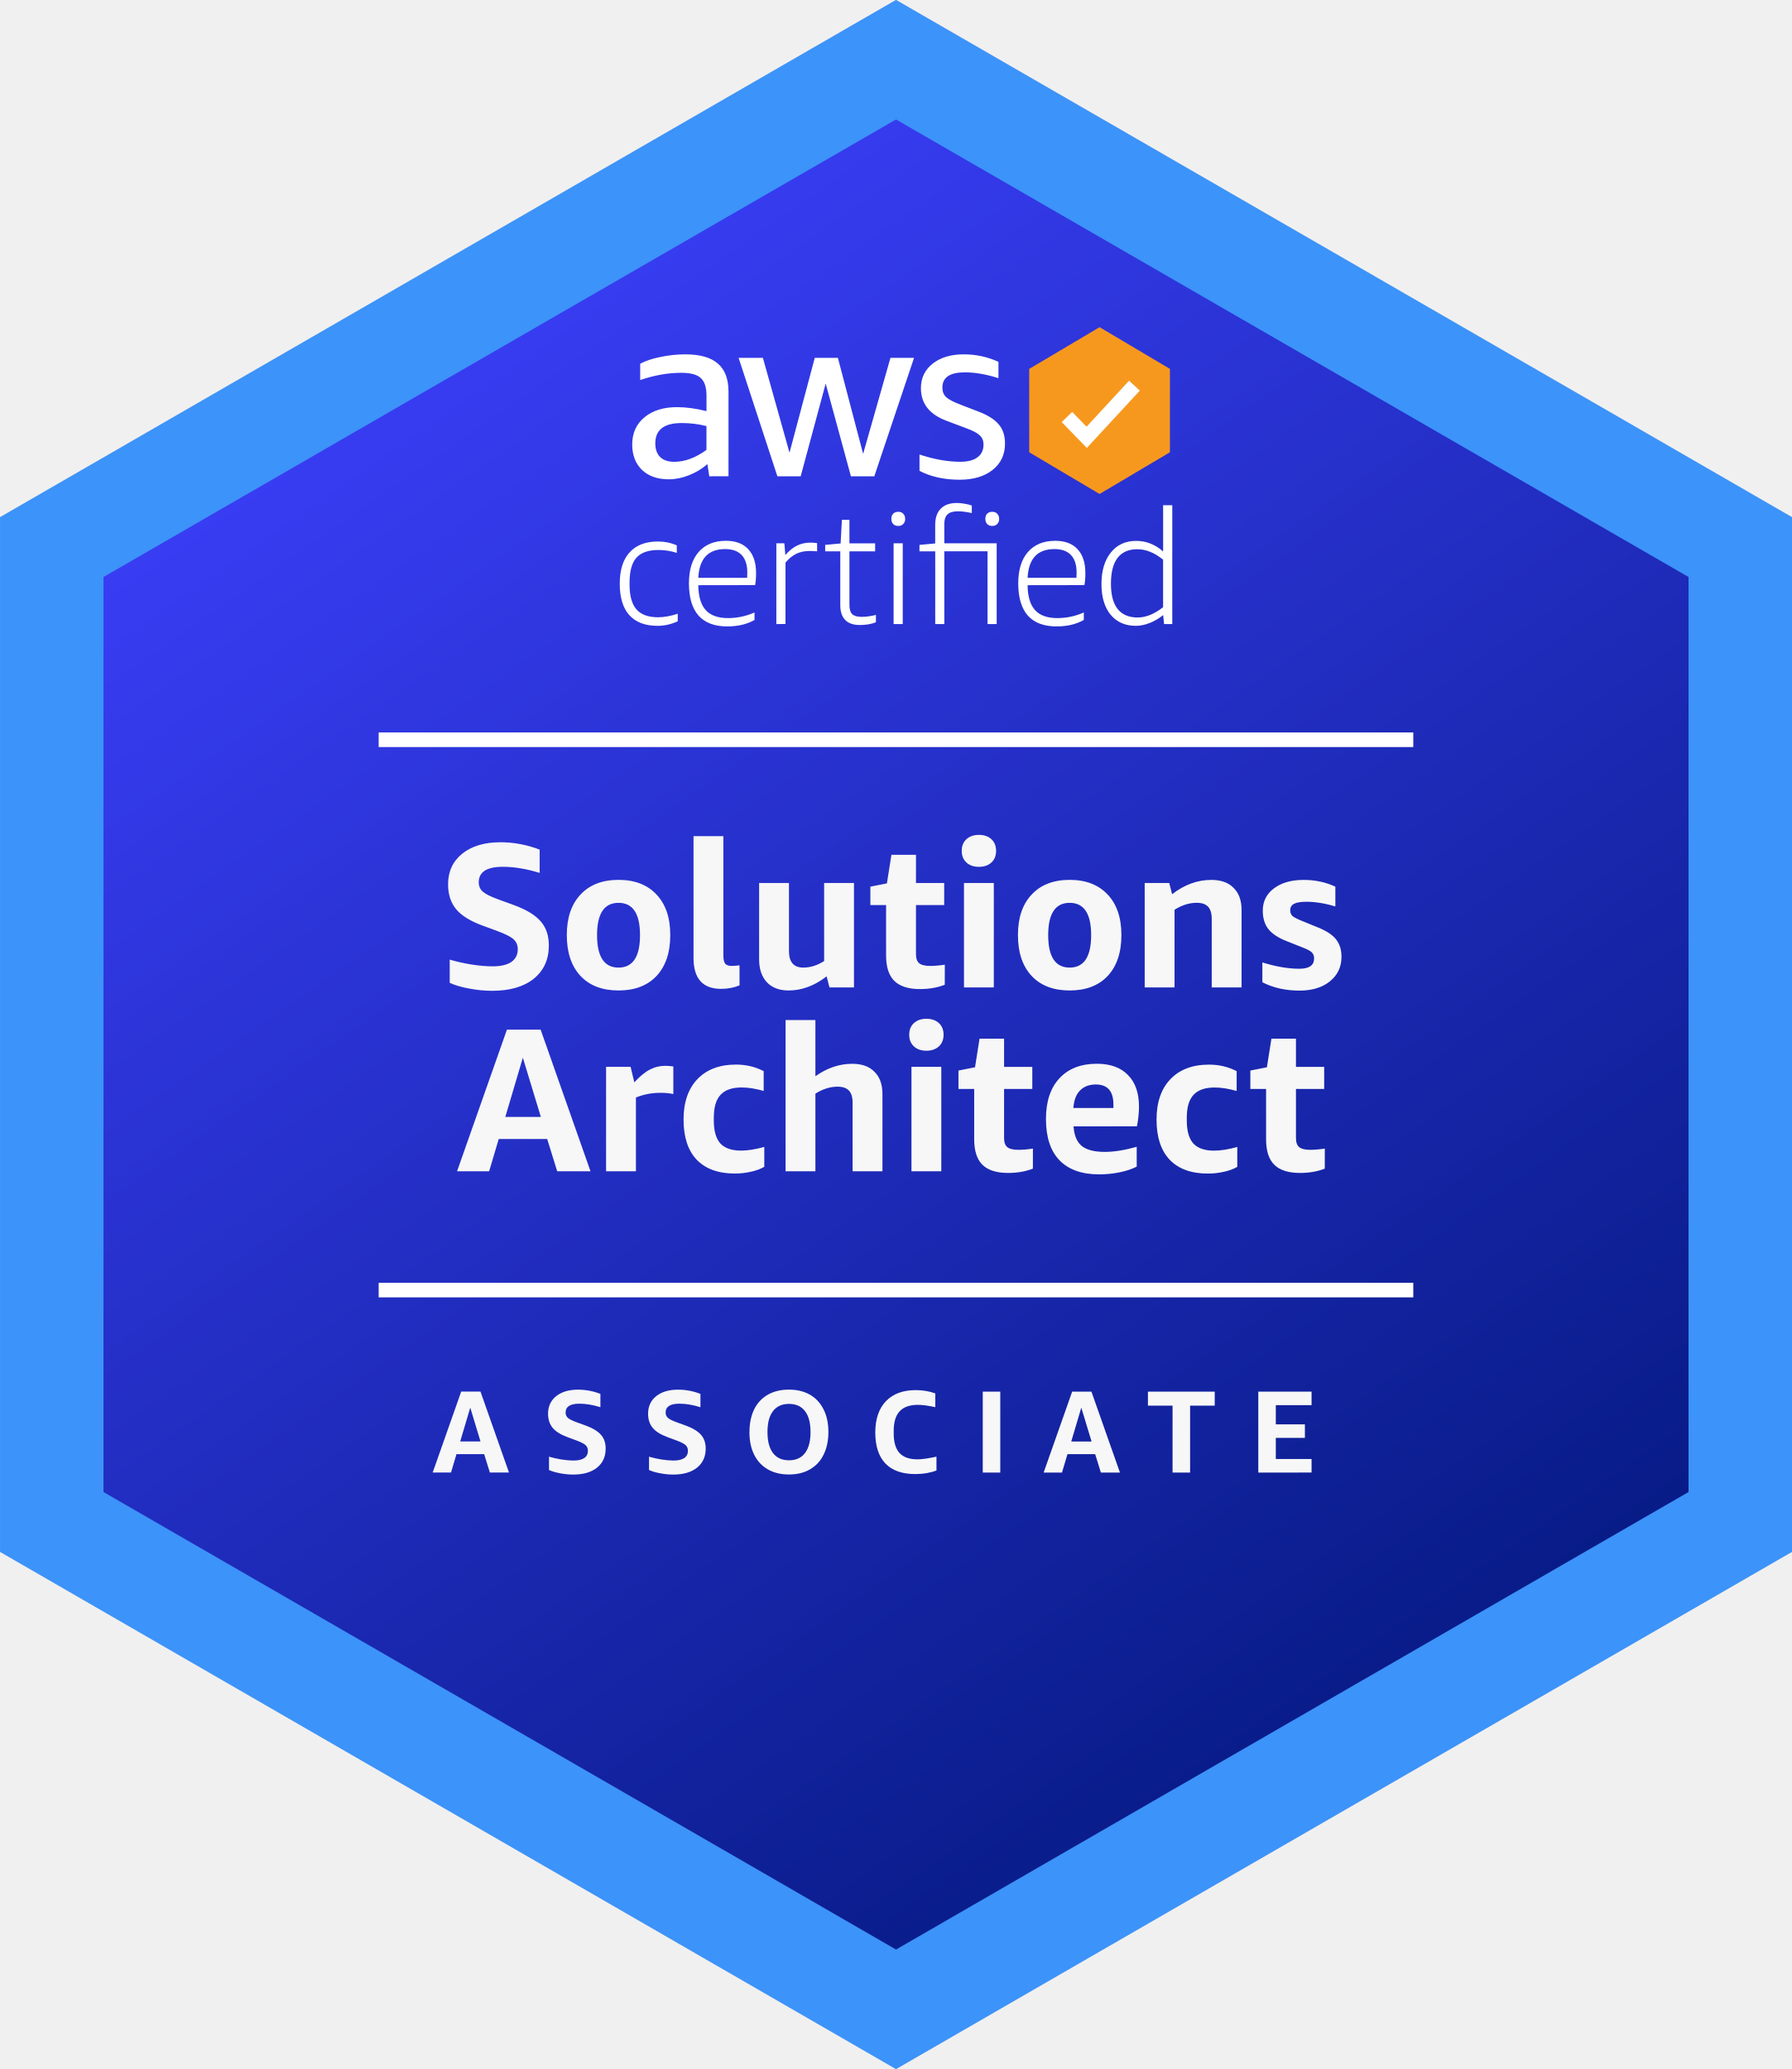
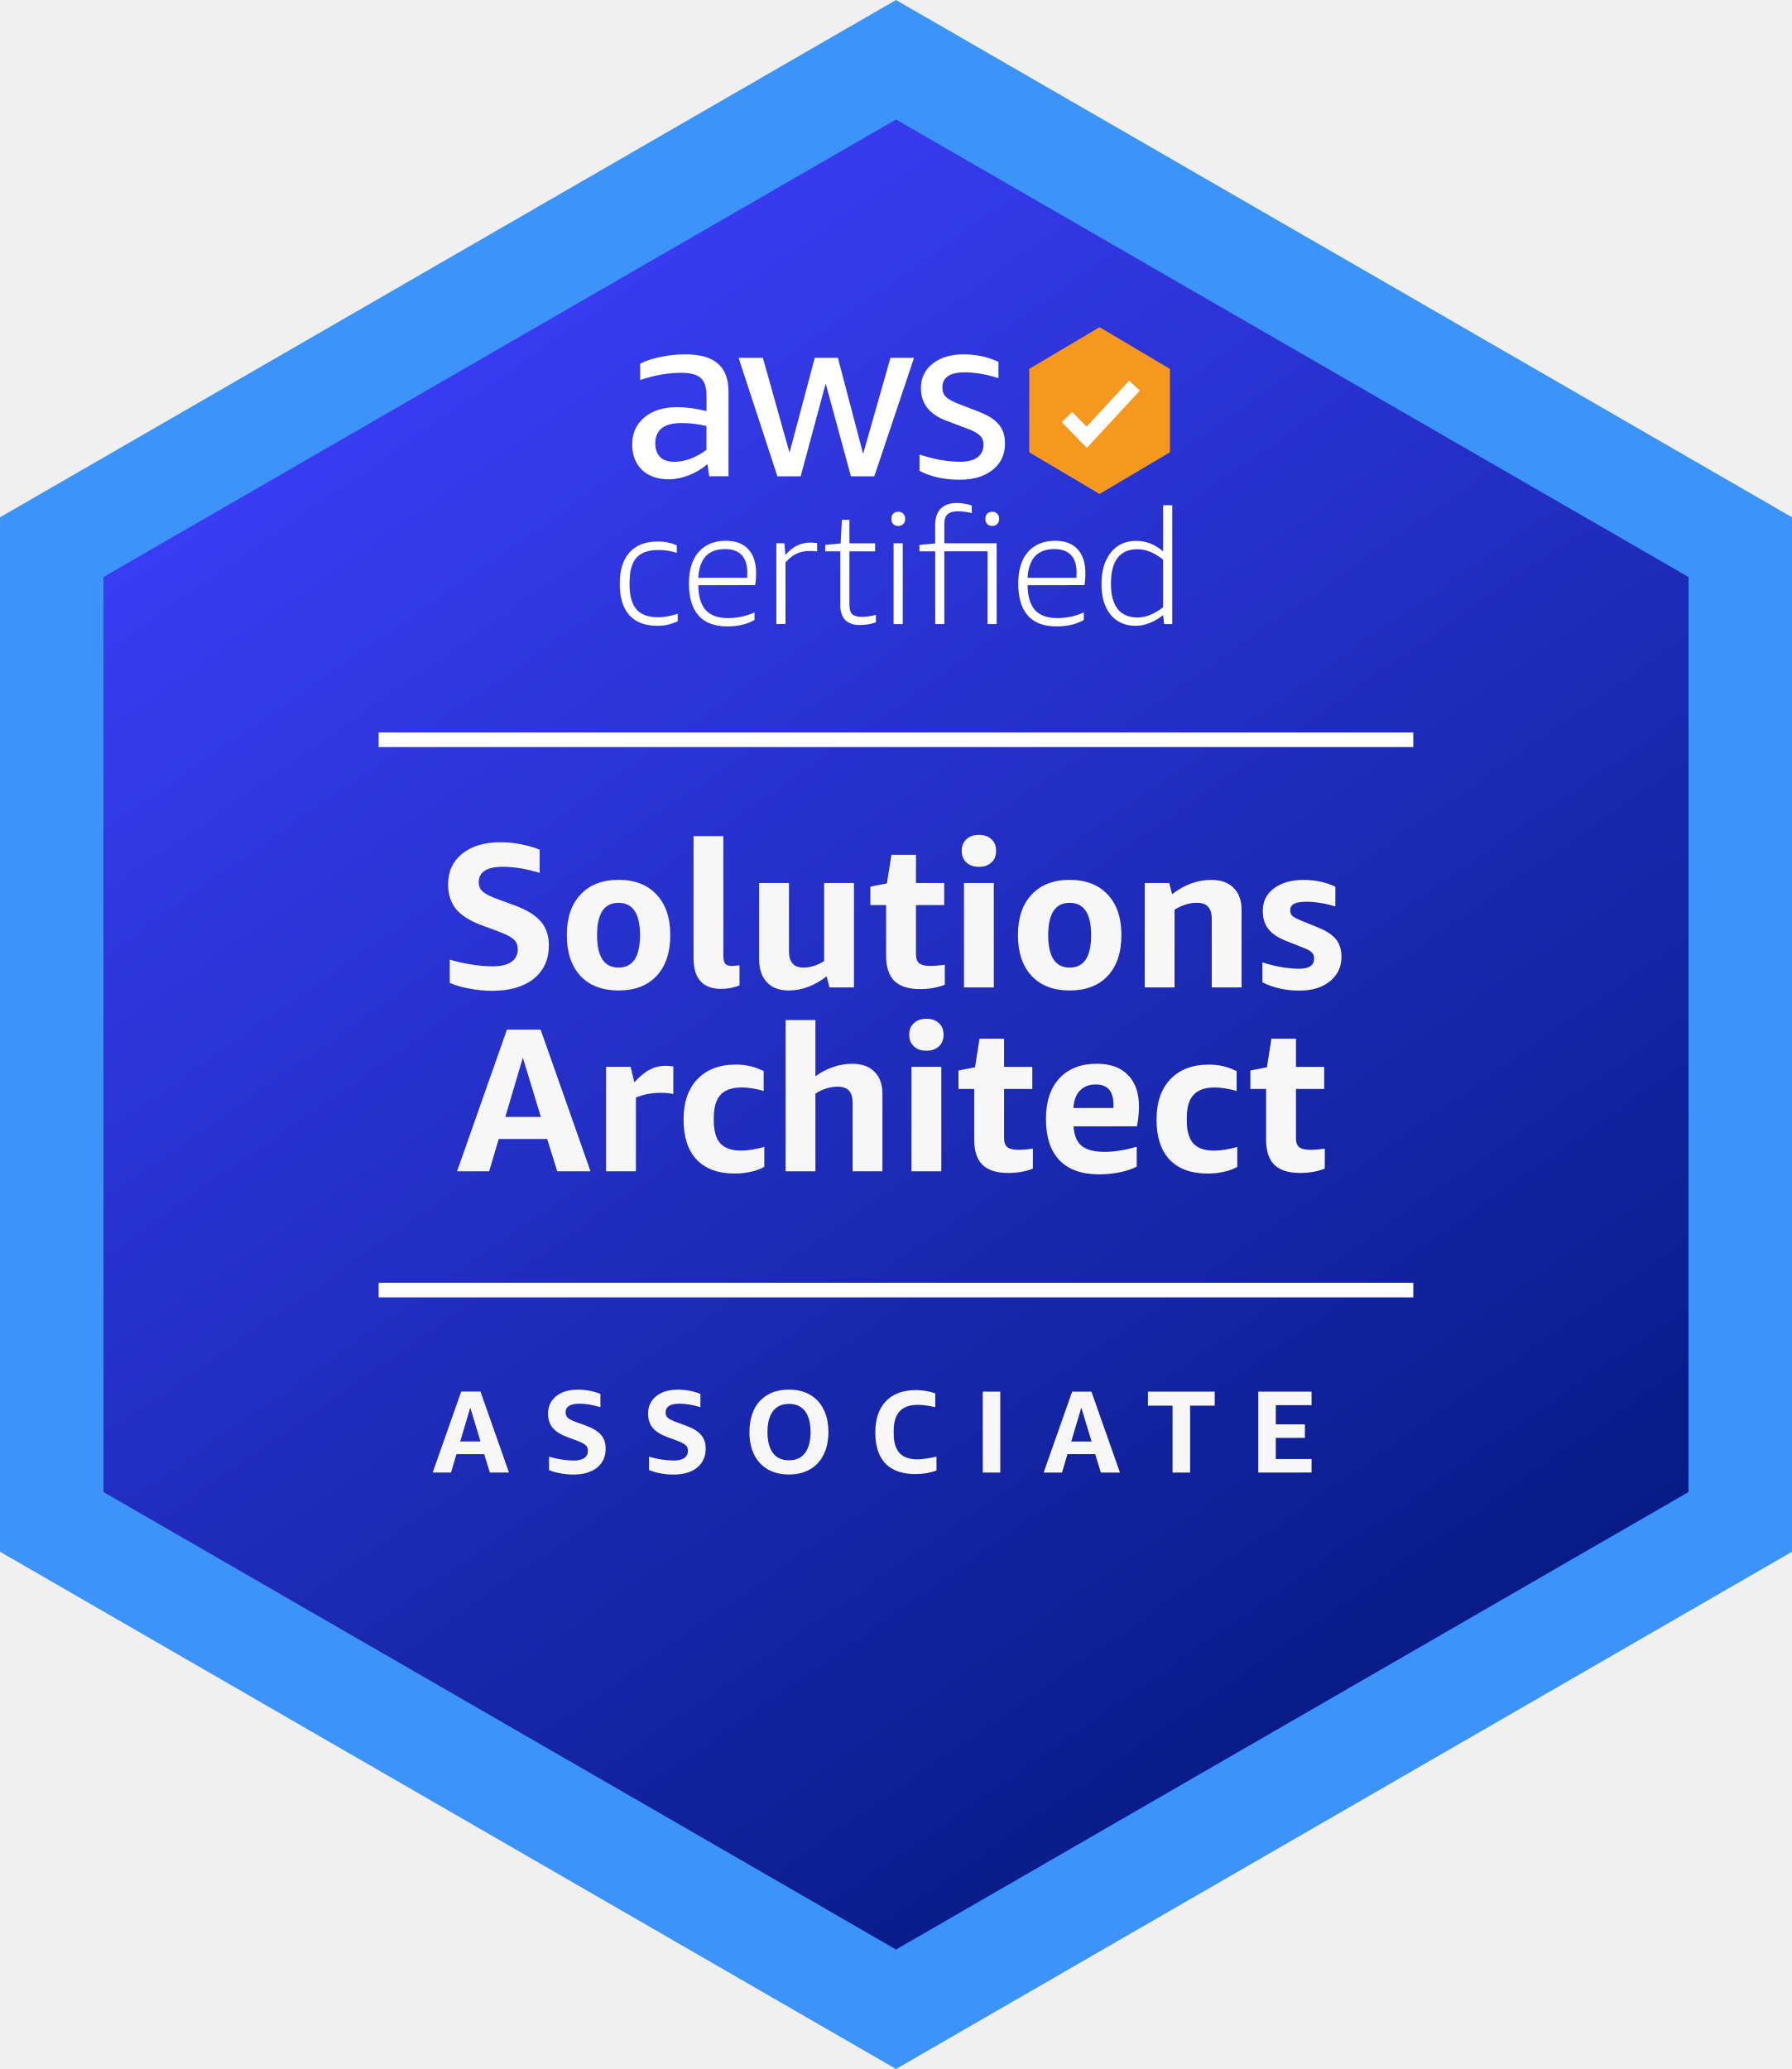
<svg xmlns="http://www.w3.org/2000/svg" xmlns:xlink="http://www.w3.org/1999/xlink" width="4.33cm" height="5cm" viewBox="0 0 43.301 50" version="1.1" id="svg1" xml:space="preserve">
  <defs id="defs1">
-     <linearGradient id="linearGradient13">
-       <stop style="stop-color:#5534bb;stop-opacity:1;" offset="0" id="stop12" />
-       <stop style="stop-color:#341185;stop-opacity:1;" offset="1" id="stop13" />
-     </linearGradient>
-     <linearGradient id="linearGradient11">
-       <stop style="stop-color:#59646f;stop-opacity:1;" offset="0" id="stop10" />
-       <stop style="stop-color:#222f40;stop-opacity:1;" offset="1" id="stop11" />
-     </linearGradient>
-     <linearGradient id="linearGradient9">
-       <stop style="stop-color:#008397;stop-opacity:1;" offset="0" id="stop8" />
-       <stop style="stop-color:#00597c;stop-opacity:1;" offset="1" id="stop9" />
-     </linearGradient>
    <rect x="47" y="68.5" width="94.5" height="49" id="rect3" />
    <linearGradient id="linearGradient2">
      <stop style="stop-color:#3a3ef7;stop-opacity:1;" offset="0" id="stop2" />
      <stop style="stop-color:#061a83;stop-opacity:1;" offset="1" id="stop3" />
    </linearGradient>
-     <linearGradient xlink:href="#linearGradient9" id="linearGradient3" x1="7.086" y1="-1.946" x2="19.173" y2="15.44" gradientUnits="userSpaceOnUse" />
    <linearGradient xlink:href="#linearGradient2" id="linearGradient3-9" x1="7.086" y1="-1.946" x2="19.173" y2="15.44" gradientUnits="userSpaceOnUse" />
-     <linearGradient xlink:href="#linearGradient11" id="linearGradient3-1" x1="7.086" y1="-1.946" x2="19.173" y2="15.44" gradientUnits="userSpaceOnUse" />
-     <linearGradient xlink:href="#linearGradient13" id="linearGradient3-3" x1="7.086" y1="-1.946" x2="19.173" y2="15.44" gradientUnits="userSpaceOnUse" />
  </defs>
  <g id="layer1" transform="translate(-3.350001)">
-     <path style="display:inline;fill:url(#linearGradient3);fill-opacity:1;stroke:#15caf7;stroke-width:1.226;stroke-dasharray:none;stroke-opacity:1" id="path1" d="M 23.101,12.523 13.097,18.299 3.093,12.523 3.093,0.971 13.097,-4.805 23.101,0.971 Z" transform="matrix(2.039204,0,0,2.039204,-1.706562,11.24175)" />
-     <path style="display:inline;fill:url(#linearGradient3-3);fill-opacity:1;stroke:#7b78fa;stroke-width:1.226;stroke-dasharray:none;stroke-opacity:1" id="path1-00" d="M 23.101,12.523 13.097,18.299 3.093,12.523 3.093,0.971 13.097,-4.805 23.101,0.971 Z" transform="matrix(2.039204,0,0,2.039204,-1.70656,11.24175)" />
-     <path style="display:inline;fill:url(#linearGradient3-1);fill-opacity:1;stroke:#d5dbdb;stroke-width:1.226;stroke-dasharray:none;stroke-opacity:1" id="path1-0" d="M 23.101,12.523 13.097,18.299 3.093,12.523 3.093,0.971 13.097,-4.805 23.101,0.971 Z" transform="matrix(2.039204,0,0,2.039204,-1.70656,11.24175)" />
-     <path style="display:inline;fill:url(#linearGradient3-9);fill-opacity:1;stroke:#3c93f9;stroke-width:1.226;stroke-dasharray:none;stroke-opacity:1" id="path1-7" d="M 23.101,12.523 13.097,18.299 3.093,12.523 3.093,0.971 13.097,-4.805 23.101,0.971 Z" transform="matrix(2.039204,0,0,2.039204,-1.70656,11.24175)" />
+     <path id="path1-7" style="display:inline;fill:url(#linearGradient3-9);stroke:#3c93f9;stroke-width:1.226" transform="matrix(2.039204,0,0,2.039204,-1.70656,11.24175)" d="M 23.101,12.523 13.097,18.299 3.093,12.523 3.093,0.971 13.097,-4.805 23.101,0.971 Z" />
    <path style="opacity:1;fill:none;fill-opacity:1;stroke:#ffffff;stroke-width:0.353;stroke-dasharray:none;stroke-opacity:1" d="m 12.5,17.877 h 25" id="path3" />
    <path style="fill:none;fill-opacity:1;stroke:#ffffff;stroke-width:0.353;stroke-dasharray:none;stroke-opacity:1" d="m 12.5,31.176 h 25" id="path3-3" />
    <path d="M 15.187,35.586 15.049,35.141 H 14.38 L 14.248,35.586 h -0.443 l 0.689,-1.956 h 0.466 l 0.689,1.956 z m -0.717,-0.751 h 0.491 l -0.248,-0.818 z m 2.594,-0.104 q -0.251,-0.093 -0.361,-0.226 -0.11,-0.135 -0.11,-0.341 0,-0.265 0.195,-0.423 0.198,-0.158 0.528,-0.158 0.277,0 0.542,0.102 v 0.322 q -0.274,-0.085 -0.508,-0.085 -0.333,0 -0.333,0.214 0,0.079 0.056,0.13 0.059,0.051 0.217,0.107 l 0.209,0.076 q 0.262,0.096 0.373,0.226 0.113,0.127 0.113,0.333 0,0.291 -0.209,0.46 -0.209,0.167 -0.573,0.167 -0.158,0 -0.316,-0.031 -0.158,-0.028 -0.271,-0.079 v -0.322 q 0.141,0.042 0.302,0.068 0.161,0.025 0.291,0.025 0.167,0 0.257,-0.059 0.09,-0.062 0.09,-0.175 0,-0.087 -0.056,-0.138 -0.054,-0.051 -0.22,-0.113 z m 2.417,0 q -0.251,-0.093 -0.361,-0.226 -0.11,-0.135 -0.11,-0.341 0,-0.265 0.195,-0.423 0.198,-0.158 0.528,-0.158 0.277,0 0.542,0.102 v 0.322 q -0.274,-0.085 -0.508,-0.085 -0.333,0 -0.333,0.214 0,0.079 0.056,0.13 0.059,0.051 0.217,0.107 l 0.209,0.076 q 0.262,0.096 0.373,0.226 0.113,0.127 0.113,0.333 0,0.291 -0.209,0.46 -0.209,0.167 -0.573,0.167 -0.158,0 -0.316,-0.031 -0.158,-0.028 -0.271,-0.079 v -0.322 q 0.141,0.042 0.302,0.068 0.161,0.025 0.291,0.025 0.167,0 0.257,-0.059 0.09,-0.062 0.09,-0.175 0,-0.087 -0.056,-0.138 -0.054,-0.051 -0.22,-0.113 z m 2.414,-0.124 q 0,0.333 0.133,0.508 0.133,0.175 0.387,0.175 0.254,0 0.387,-0.175 0.133,-0.175 0.133,-0.508 0,-0.333 -0.133,-0.505 -0.133,-0.175 -0.387,-0.175 -0.254,0 -0.387,0.175 -0.133,0.172 -0.133,0.505 z m -0.435,0 q 0,-0.31 0.11,-0.542 0.113,-0.231 0.327,-0.356 0.217,-0.127 0.516,-0.127 0.291,0 0.505,0.121 0.214,0.121 0.33,0.353 0.119,0.229 0.119,0.55 0,0.31 -0.113,0.542 -0.11,0.231 -0.327,0.358 -0.214,0.127 -0.514,0.127 -0.291,0 -0.505,-0.121 -0.214,-0.121 -0.333,-0.353 -0.116,-0.231 -0.116,-0.553 z m 4.519,0.929 q -0.229,0.087 -0.511,0.087 -0.477,0 -0.722,-0.254 -0.246,-0.257 -0.246,-0.751 0,-0.488 0.257,-0.756 0.257,-0.268 0.722,-0.268 0.248,0 0.471,0.079 v 0.333 q -0.257,-0.056 -0.421,-0.056 -0.294,0 -0.44,0.155 -0.144,0.155 -0.144,0.474 v 0.065 q 0,0.316 0.141,0.471 0.141,0.152 0.432,0.152 0.164,0 0.46,-0.065 z m 1.118,0.051 v -1.956 h 0.423 v 1.956 z m 2.854,0 -0.138,-0.446 h -0.669 l -0.133,0.446 h -0.443 l 0.689,-1.956 h 0.466 l 0.689,1.956 z M 29.235,34.836 h 0.491 l -0.248,-0.818 z m 2.448,0.751 v -1.617 h -0.595 v -0.339 h 1.614 v 0.339 h -0.595 v 1.617 z m 2.072,0 v -1.956 h 1.287 v 0.327 h -0.864 v 0.463 h 0.703 v 0.327 h -0.703 v 0.511 h 0.864 v 0.327 z" id="text5" style="font-weight:bold;font-size:2.822px;line-height:0.9;font-family:'Amazon Ember';-inkscape-font-specification:'Amazon Ember, Bold';text-align:center;letter-spacing:0.794px;text-anchor:middle;fill:#f7f7f7;stroke-width:0.353" aria-label="ASSOCIATE" />
    <g id="text3" style="font-weight:bold;font-size:4.939px;line-height:0.9;font-family:'Amazon Ember';-inkscape-font-specification:'Amazon Ember, Bold';text-align:center;letter-spacing:0px;text-anchor:middle;fill:#f7f7f7;stroke-width:0.353" aria-label="Solutions&#10;Architect">
      <path d="m 15.002,22.365 q -0.44,-0.163 -0.632,-0.395 -0.193,-0.237 -0.193,-0.598 0,-0.464 0.341,-0.741 0.346,-0.277 0.924,-0.277 0.484,0 0.948,0.178 v 0.563 q -0.479,-0.148 -0.889,-0.148 -0.583,0 -0.583,0.375 0,0.138 0.099,0.227 0.104,0.089 0.38,0.188 l 0.365,0.133 q 0.459,0.168 0.652,0.395 0.198,0.222 0.198,0.583 0,0.509 -0.365,0.805 -0.365,0.291 -1.003,0.291 -0.277,0 -0.553,-0.054 -0.277,-0.049 -0.474,-0.138 V 23.19 q 0.247,0.074 0.528,0.119 0.282,0.044 0.509,0.044 0.291,0 0.449,-0.104 0.158,-0.109 0.158,-0.306 0,-0.153 -0.099,-0.242 -0.094,-0.089 -0.385,-0.198 z m 3.294,1.571 q -0.588,0 -0.919,-0.351 -0.331,-0.356 -0.331,-0.988 0,-0.627 0.331,-0.978 0.331,-0.356 0.919,-0.356 0.588,0 0.919,0.356 0.331,0.351 0.331,0.978 0,0.632 -0.331,0.988 -0.331,0.351 -0.919,0.351 z m 0,-0.553 q 0.519,0 0.519,-0.785 0,-0.78 -0.519,-0.78 -0.519,0 -0.519,0.78 0,0.785 0.519,0.785 z m 2.924,0.43 q -0.207,0.084 -0.445,0.084 -0.667,0 -0.667,-0.746 V 20.207 h 0.721 v 2.884 q 0,0.138 0.044,0.198 0.049,0.054 0.158,0.054 0.069,0 0.188,-0.015 z m 2.173,0.049 -0.069,-0.267 q -0.44,0.341 -0.919,0.341 -0.336,0 -0.524,-0.198 -0.188,-0.202 -0.188,-0.553 v -1.847 h 0.721 v 1.645 q 0,0.4 0.346,0.4 0.257,0 0.504,-0.158 v -1.887 h 0.721 v 2.524 z m 2.786,-0.064 q -0.267,0.104 -0.598,0.104 -0.42,0 -0.622,-0.198 -0.198,-0.198 -0.198,-0.612 v -1.22 h -0.38 v -0.445 l 0.4,-0.079 0.109,-0.691 h 0.593 v 0.682 h 0.682 v 0.533 h -0.682 v 1.185 q 0,0.158 0.079,0.222 0.079,0.064 0.267,0.064 0.153,0 0.351,-0.03 z m 0.464,0.064 v -2.524 h 0.721 v 2.524 z m 0.361,-2.914 q -0.188,0 -0.301,-0.104 -0.114,-0.104 -0.114,-0.282 0,-0.178 0.114,-0.282 0.114,-0.104 0.301,-0.104 0.188,0 0.301,0.104 0.114,0.104 0.114,0.282 0,0.178 -0.114,0.282 -0.114,0.104 -0.301,0.104 z m 2.193,2.988 q -0.588,0 -0.919,-0.351 -0.331,-0.356 -0.331,-0.988 0,-0.627 0.331,-0.978 0.331,-0.356 0.919,-0.356 0.588,0 0.919,0.356 0.331,0.351 0.331,0.978 0,0.632 -0.331,0.988 -0.331,0.351 -0.919,0.351 z m 0,-0.553 q 0.519,0 0.519,-0.785 0,-0.78 -0.519,-0.78 -0.519,0 -0.519,0.78 0,0.785 0.519,0.785 z m 3.433,0.479 V 22.207 q 0,-0.202 -0.089,-0.296 -0.089,-0.094 -0.272,-0.094 -0.272,0 -0.538,0.168 v 1.877 h -0.721 v -2.524 h 0.593 l 0.069,0.272 q 0.445,-0.346 0.948,-0.346 0.351,0 0.538,0.193 0.193,0.188 0.193,0.538 v 1.867 z m 2.474,-0.696 q 0,-0.099 -0.059,-0.153 -0.054,-0.054 -0.227,-0.119 L 34.431,22.74 q -0.301,-0.119 -0.435,-0.291 -0.133,-0.173 -0.133,-0.44 0,-0.336 0.267,-0.538 0.272,-0.207 0.721,-0.207 0.415,0 0.766,0.163 v 0.479 q -0.375,-0.114 -0.701,-0.114 -0.202,0 -0.296,0.049 -0.094,0.049 -0.094,0.158 0,0.084 0.054,0.138 0.059,0.049 0.242,0.123 l 0.375,0.153 q 0.306,0.123 0.435,0.286 0.133,0.163 0.133,0.425 0,0.365 -0.282,0.593 -0.277,0.222 -0.731,0.222 -0.509,0 -0.899,-0.202 v -0.479 q 0.489,0.153 0.894,0.153 0.356,0 0.356,-0.247 z" id="path2" />
      <path d="m 16.814,28.306 -0.242,-0.78 h -1.171 l -0.232,0.78 h -0.775 l 1.205,-3.423 h 0.815 l 1.205,3.423 z m -1.254,-1.314 h 0.859 l -0.435,-1.432 z m 2.435,1.314 v -2.524 h 0.593 l 0.089,0.375 q 0.198,-0.217 0.37,-0.306 0.178,-0.094 0.375,-0.094 0.094,0 0.198,0.015 v 0.667 q -0.138,-0.03 -0.306,-0.03 -0.321,0 -0.598,0.114 v 1.783 z m 3.823,-0.109 q -0.133,0.079 -0.321,0.119 -0.188,0.044 -0.39,0.044 -0.603,0 -0.924,-0.336 -0.316,-0.336 -0.316,-0.968 0,-0.627 0.336,-0.978 0.336,-0.351 0.933,-0.351 0.361,0 0.667,0.158 v 0.479 q -0.291,-0.084 -0.533,-0.084 -0.346,0 -0.509,0.178 -0.163,0.173 -0.163,0.553 v 0.069 q 0,0.375 0.158,0.553 0.163,0.173 0.499,0.173 0.242,0 0.563,-0.089 z m 2.134,0.109 v -1.655 q 0,-0.202 -0.089,-0.296 -0.089,-0.094 -0.272,-0.094 -0.272,0 -0.538,0.168 v 1.877 h -0.721 v -3.655 h 0.721 v 1.358 q 0.425,-0.301 0.889,-0.301 0.351,0 0.538,0.193 0.193,0.188 0.193,0.538 v 1.867 z m 1.422,0 v -2.524 h 0.721 v 2.524 z m 0.361,-2.914 q -0.188,0 -0.301,-0.104 -0.114,-0.104 -0.114,-0.282 0,-0.178 0.114,-0.282 0.114,-0.104 0.301,-0.104 0.188,0 0.301,0.104 0.114,0.104 0.114,0.282 0,0.178 -0.114,0.282 -0.114,0.104 -0.301,0.104 z m 2.573,2.85 q -0.267,0.104 -0.598,0.104 -0.42,0 -0.622,-0.198 -0.198,-0.198 -0.198,-0.612 v -1.22 h -0.38 v -0.445 l 0.4,-0.079 0.109,-0.691 h 0.593 v 0.682 h 0.682 v 0.533 h -0.682 v 1.185 q 0,0.158 0.079,0.222 0.079,0.064 0.267,0.064 0.153,0 0.351,-0.03 z m 0.983,-1.022 q 0.02,0.326 0.198,0.474 0.178,0.143 0.558,0.143 0.331,0 0.77,-0.123 v 0.479 q -0.173,0.089 -0.415,0.138 -0.237,0.049 -0.494,0.049 -0.627,0 -0.958,-0.341 -0.326,-0.341 -0.326,-0.998 0,-0.632 0.326,-0.983 0.326,-0.351 0.904,-0.351 0.489,0 0.751,0.272 0.267,0.267 0.267,0.766 0,0.109 -0.015,0.247 -0.015,0.138 -0.035,0.227 z m 0.538,-1.012 q -0.242,0 -0.385,0.148 -0.138,0.143 -0.158,0.42 h 0.968 v -0.084 q 0,-0.484 -0.425,-0.484 z m 3.418,1.99 q -0.133,0.079 -0.321,0.119 -0.188,0.044 -0.39,0.044 -0.603,0 -0.924,-0.336 -0.316,-0.336 -0.316,-0.968 0,-0.627 0.336,-0.978 0.336,-0.351 0.933,-0.351 0.361,0 0.667,0.158 v 0.479 q -0.291,-0.084 -0.533,-0.084 -0.346,0 -0.509,0.178 -0.163,0.173 -0.163,0.553 v 0.069 q 0,0.375 0.158,0.553 0.163,0.173 0.499,0.173 0.242,0 0.563,-0.089 z m 2.114,0.044 q -0.267,0.104 -0.598,0.104 -0.42,0 -0.622,-0.198 -0.198,-0.198 -0.198,-0.612 v -1.22 h -0.38 v -0.445 l 0.4,-0.079 0.109,-0.691 h 0.593 v 0.682 h 0.682 v 0.533 h -0.682 v 1.185 q 0,0.158 0.079,0.222 0.079,0.064 0.267,0.064 0.153,0 0.351,-0.03 z" id="path4" />
    </g>
    <g id="g8" transform="translate(0.1322917,-0.5291667)">
-       <path style="display:inline;opacity:1;fill:#f7981e;fill-opacity:1;stroke:none;stroke-width:0.357" id="path5" d="m 10.609,24.423 -1.745,1.008 -1.745,-1.008 10e-8,-2.015 1.745,-1.008 1.745,1.008 z" transform="matrix(0.9741859,0,0,1,21.15199,-12.96458)" />
+       <path id="path5" style="display:inline;opacity:1;fill:#f7981e;stroke-width:0.357" transform="matrix(0.9741859,0,0,1,21.15199,-12.96458)" d="m 10.609,24.423 -1.745,1.008 -1.745,-1.008 10e-8,-2.015 1.745,-1.008 1.745,1.008 z" />
      <path style="opacity:1;fill:none;fill-opacity:1;stroke:#ffffff;stroke-width:0.353;stroke-dasharray:none;stroke-opacity:1" d="m 28.999,10.606 0.477,0.491 1.154,-1.248" id="path7" />
      <path style="font-weight:300;font-size:3.881px;font-family:'Amazon Ember';-inkscape-font-specification:'Amazon Ember Light';letter-spacing:0px;fill:#ffffff;stroke-width:2.5" d="m 19.594,15.544 q -0.241,0.109 -0.485,0.109 -0.45,0 -0.683,-0.256 -0.233,-0.26 -0.233,-0.761 0,-0.497 0.237,-0.757 0.237,-0.264 0.687,-0.264 0.241,0 0.454,0.093 v 0.182 q -0.213,-0.07 -0.442,-0.07 -0.369,0 -0.536,0.19 -0.163,0.186 -0.163,0.601 v 0.047 q 0,0.404 0.167,0.598 0.167,0.19 0.524,0.19 0.213,0 0.473,-0.085 z m 0.497,-0.873 q 0.004,0.407 0.179,0.601 0.175,0.194 0.539,0.194 0.334,0 0.64,-0.136 v 0.182 q -0.276,0.155 -0.656,0.155 -0.462,0 -0.695,-0.26 -0.233,-0.264 -0.233,-0.78 0,-0.489 0.233,-0.757 0.237,-0.272 0.66,-0.272 0.353,0 0.539,0.202 0.19,0.202 0.19,0.578 0,0.175 -0.023,0.291 z m 0.648,-0.873 q -0.613,0 -0.648,0.695 h 1.18 q 0.004,-0.054 0.004,-0.128 0,-0.279 -0.136,-0.423 -0.136,-0.144 -0.4,-0.144 z M 21.977,15.61 v -1.952 h 0.194 l 0.023,0.283 q 0.147,-0.163 0.287,-0.229 0.144,-0.07 0.322,-0.07 0.066,0 0.159,0.012 v 0.198 q -0.101,-0.008 -0.182,-0.008 -0.179,0 -0.318,0.066 -0.136,0.066 -0.264,0.213 v 1.486 z m 2.406,-0.043 q -0.163,0.066 -0.392,0.066 -0.229,0 -0.349,-0.12 -0.12,-0.124 -0.12,-0.357 V 13.853 H 23.157 V 13.697 l 0.373,-0.035 0.031,-0.57 h 0.182 v 0.567 h 0.621 v 0.194 h -0.621 v 1.292 q 0,0.159 0.066,0.225 0.07,0.066 0.229,0.066 0.159,0 0.345,-0.047 z m 0.427,0.043 V 13.658 H 25.031 v 1.952 z m 0.113,-2.371 q -0.078,0 -0.124,-0.047 -0.043,-0.047 -0.043,-0.124 0,-0.078 0.043,-0.124 0.047,-0.047 0.124,-0.047 0.078,0 0.12,0.047 0.047,0.047 0.047,0.124 0,0.078 -0.047,0.124 -0.043,0.047 -0.12,0.047 z m 0.893,2.371 V 13.853 H 25.435 V 13.697 l 0.38,-0.035 v -0.446 q 0,-0.26 0.136,-0.396 0.136,-0.136 0.388,-0.136 0.093,0 0.19,0.019 0.101,0.016 0.171,0.043 v 0.182 q -0.194,-0.043 -0.334,-0.043 -0.175,0 -0.252,0.074 -0.078,0.07 -0.078,0.233 v 0.466 h 1.265 v 1.952 h -0.221 v -1.758 h -1.044 v 1.758 z m 1.378,-2.371 q -0.078,0 -0.124,-0.047 -0.043,-0.047 -0.043,-0.124 0,-0.078 0.043,-0.124 0.047,-0.047 0.124,-0.047 0.078,0 0.12,0.047 0.047,0.047 0.047,0.124 0,0.078 -0.047,0.124 -0.043,0.047 -0.12,0.047 z m 0.854,1.432 q 0.004,0.407 0.179,0.601 0.175,0.194 0.539,0.194 0.334,0 0.64,-0.136 v 0.182 q -0.276,0.155 -0.656,0.155 -0.462,0 -0.695,-0.26 -0.233,-0.264 -0.233,-0.78 0,-0.489 0.233,-0.757 0.237,-0.272 0.66,-0.272 0.353,0 0.539,0.202 0.19,0.202 0.19,0.578 0,0.175 -0.023,0.291 z m 0.648,-0.873 q -0.613,0 -0.648,0.695 h 1.18 q 0.004,-0.054 0.004,-0.128 0,-0.279 -0.136,-0.423 -0.136,-0.144 -0.4,-0.144 z m 2.65,1.812 -0.023,-0.217 q -0.144,0.12 -0.322,0.19 -0.175,0.07 -0.338,0.07 -0.384,0 -0.609,-0.268 -0.221,-0.272 -0.221,-0.741 0,-0.481 0.225,-0.761 0.225,-0.283 0.613,-0.283 0.361,0 0.652,0.256 v -1.118 h 0.221 v 2.872 z m -0.633,-0.159 q 0.291,0 0.609,-0.248 v -1.149 q -0.163,-0.132 -0.314,-0.19 -0.147,-0.062 -0.314,-0.062 -0.31,0 -0.473,0.21 -0.159,0.21 -0.159,0.621 0,0.819 0.652,0.819 z" id="text2" aria-label="certified" />
      <path style="font-size:5.644px;font-family:'Amazon Ember';-inkscape-font-specification:'Amazon Ember';letter-spacing:-0.132px;fill:#ffffff;stroke-width:2.5" d="m 20.356,12.039 -0.045,-0.294 q -0.203,0.175 -0.452,0.271 -0.243,0.096 -0.485,0.096 -0.401,0 -0.643,-0.226 -0.237,-0.231 -0.237,-0.615 0,-0.412 0.294,-0.655 0.294,-0.248 0.79,-0.248 0.327,0 0.711,0.096 V 10.091 q 0,-0.305 -0.141,-0.429 -0.135,-0.124 -0.468,-0.124 -0.48,0 -0.993,0.175 V 9.318 q 0.203,-0.107 0.497,-0.164 0.294,-0.062 0.593,-0.062 0.536,0 0.79,0.226 0.254,0.22 0.254,0.677 v 2.043 z m -0.847,-0.35 q 0.384,0 0.779,-0.288 v -0.576 q -0.294,-0.073 -0.598,-0.073 -0.638,0 -0.638,0.491 0,0.214 0.119,0.333 0.119,0.113 0.339,0.113 z m 4.27,0.35 -0.61,-2.241 -0.604,2.241 H 22.002 L 21.065,9.177 h 0.587 l 0.643,2.292 0.61,-2.292 h 0.559 l 0.61,2.32 0.66,-2.32 h 0.57 l -0.96,2.862 z m 3.204,-0.768 q 0,-0.135 -0.09,-0.22 -0.085,-0.085 -0.316,-0.169 l -0.48,-0.181 q -0.627,-0.231 -0.627,-0.79 0,-0.367 0.282,-0.593 0.288,-0.226 0.751,-0.226 0.446,0 0.841,0.181 v 0.395 q -0.44,-0.141 -0.813,-0.141 -0.542,0 -0.542,0.367 0,0.147 0.09,0.231 0.09,0.085 0.356,0.186 l 0.44,0.169 q 0.333,0.13 0.48,0.31 0.147,0.175 0.147,0.457 0,0.401 -0.299,0.638 -0.299,0.237 -0.796,0.237 -0.559,0 -0.971,-0.214 v -0.395 q 0.531,0.175 0.982,0.175 0.277,0 0.418,-0.107 0.147,-0.107 0.147,-0.31 z" id="text1" aria-label="aws" />
    </g>
  </g>
  <g id="layer4" style="display:inline">
    <path id="path1-2" style="display:none;vector-effect:non-scaling-stroke;fill:none;fill-opacity:1;stroke:#ff00ff;stroke-width:0.265;stroke-dasharray:none;stroke-opacity:1;-inkscape-stroke:hairline" d="M 21.389,0.986 C 14.499,4.961 7.611,8.942 0.719,12.915 c 0,8.057 2.1e-7,16.114 0,24.172 6.98,4.023 13.955,8.055 20.934,12.08 6.977,-4.025 13.951,-8.057 20.93,-12.08 0,-8.057 0,-16.114 0,-24.172 C 35.603,8.892 28.63,4.86 21.652,0.835 l -0.177,0.102 z" />
  </g>
</svg>
